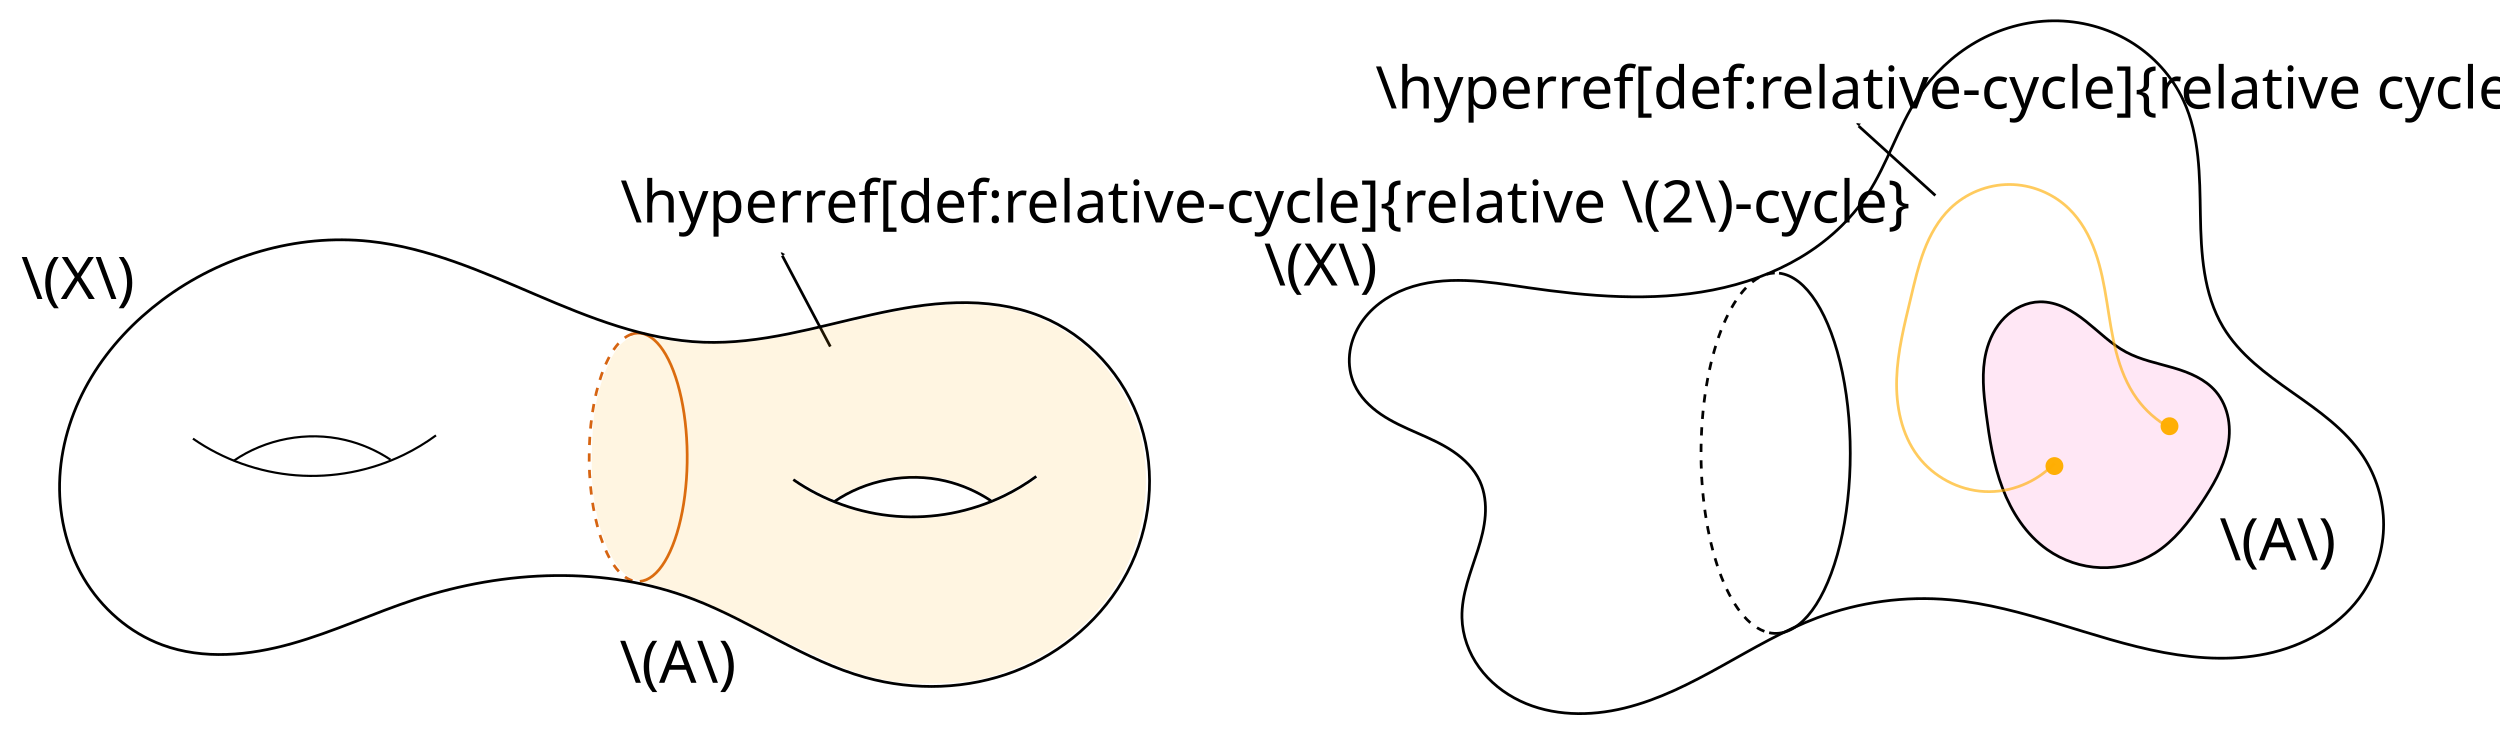
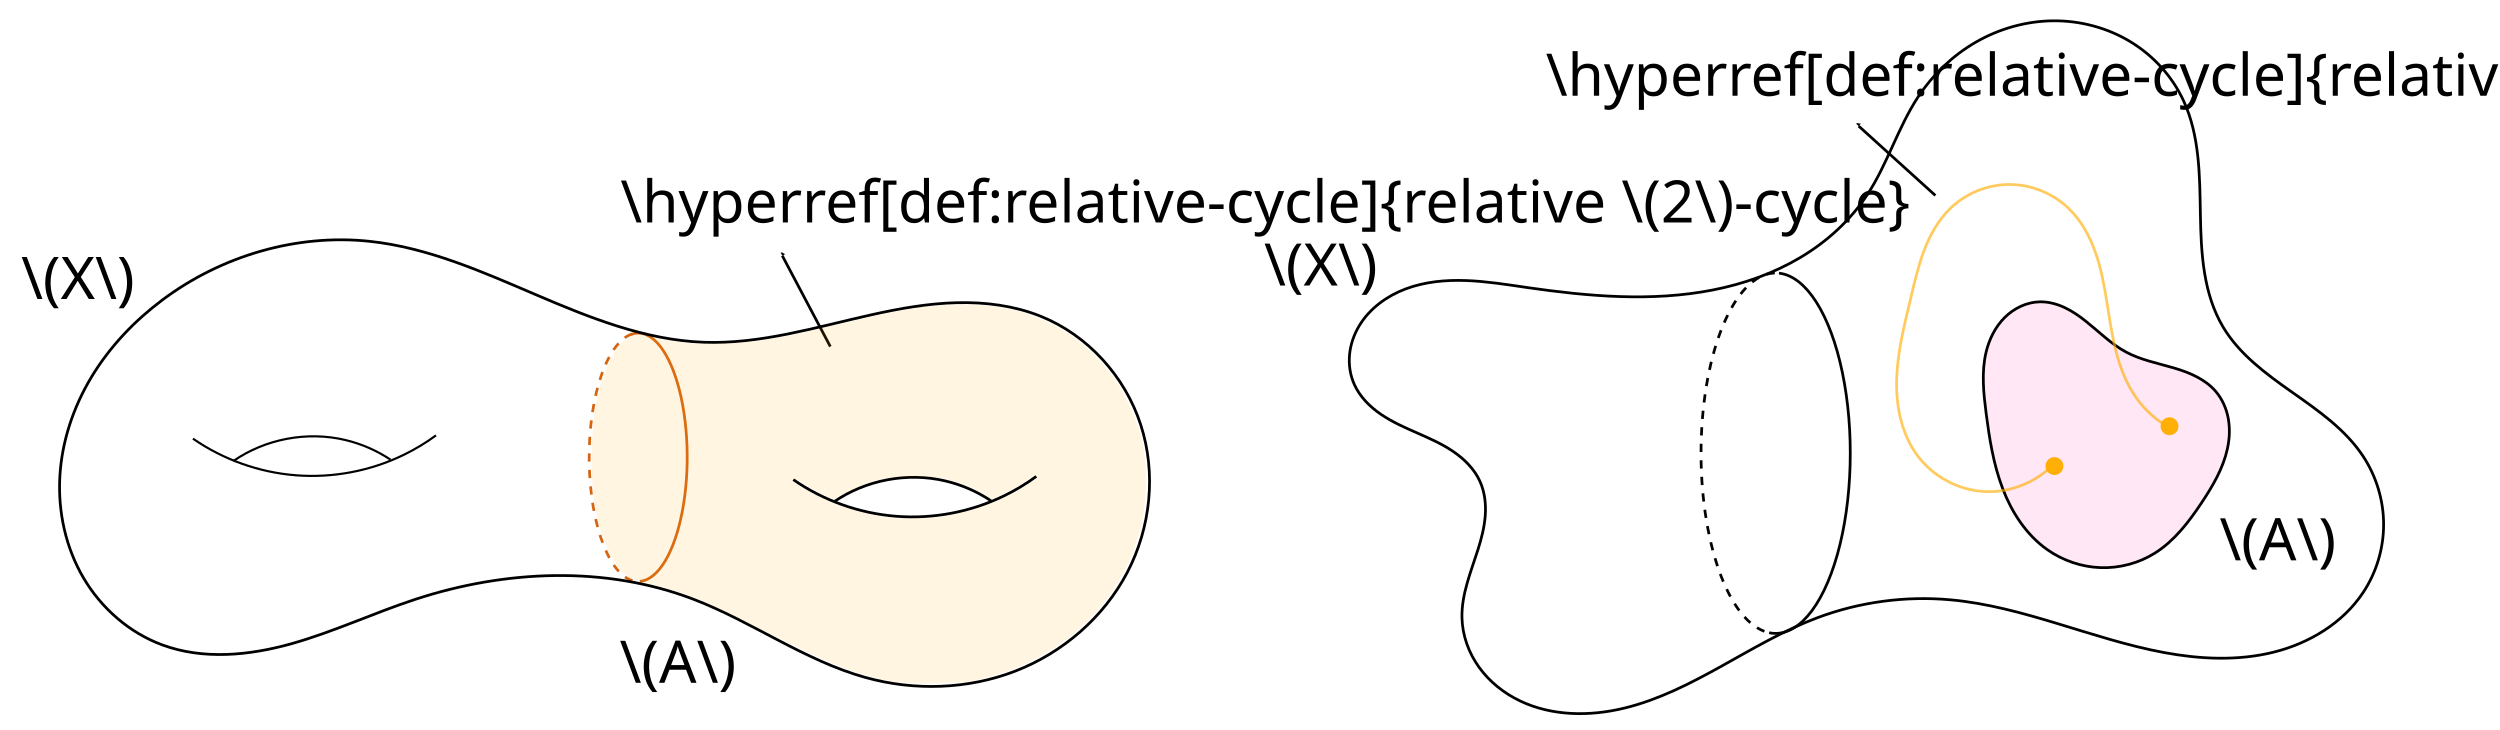
<svg xmlns="http://www.w3.org/2000/svg" width="240mm" height="70mm" viewBox="0 0 240 70" version="1.1" id="svg8">
  <defs id="defs2">
    <marker id="marker-arrow-1" orient="auto-start-reverse" refY="0" refX="0" markerHeight="3" markerWidth="2">
      <g transform="scale(1.393333)" id="g7550">
        <path d="M -1.554,2.072 C -1.425,1.295 0,0.13 0.389,0 0,-0.13 -1.425,-1.295 -1.554,-2.072" style="fill:none;stroke:#000000;stroke-linecap:round;stroke-linejoin:round;stroke-miterlimit:10;stroke-dasharray:none;stroke-opacity:1" id="path7548" />
+ 
+ 



0" /&gt;
   </g>
    </marker>
    <marker id="marker-arrow-1-1" orient="auto-start-reverse" refY="0" refX="0" markerHeight="3" markerWidth="2">
      <g transform="scale(1.393333)" id="g10827">
        <path d="M -1.554,2.072 C -1.425,1.295 0,0.13 0.389,0 0,-0.13 -1.425,-1.295 -1.554,-2.072" style="fill:none;stroke:#000000;stroke-linecap:round;stroke-linejoin:round;stroke-miterlimit:10;stroke-dasharray:none;stroke-opacity:1" id="path10825" />


+ 
+ 
0" /&gt;
   </g>
    </marker>
    <marker id="marker-arrow-1-3" orient="auto-start-reverse" refY="0" refX="0" markerHeight="3" markerWidth="2">
      <g transform="scale(1.393333)" id="g22564">
        <path d="M -1.554,2.072 C -1.425,1.295 0,0.13 0.389,0 0,-0.13 -1.425,-1.295 -1.554,-2.072" style="fill:none;stroke:#000000;stroke-linecap:round;stroke-linejoin:round;stroke-miterlimit:10;stroke-dasharray:none;stroke-opacity:1" id="path22562" />
+ 
+ 


0" /&gt;
   </g>
    </marker>
  </defs>
  <g id="layer1" transform="translate(0,-177)">
    <path style="font-variation-settings:normal;opacity:0.99;vector-effect:none;fill:none;fill-opacity:1;fill-rule:evenodd;stroke:#d6630f;stroke-width:0.265;stroke-linecap:butt;stroke-linejoin:round;stroke-miterlimit:4;stroke-dasharray:0.794, 0.794;stroke-dashoffset:0;stroke-opacity:1;-inkscape-stroke:none;marker-start:none;marker-end:none;stop-color:#000000;stop-opacity:1" id="path902" d="m 60.71,232.738 a 4.706,11.923 0 0 1 -4.14,-12.628 4.706,11.923 0 0 1 4.761,-11.133" />
    <path style="font-variation-settings:normal;opacity:0.99;vector-effect:none;fill:none;fill-opacity:1;fill-rule:evenodd;stroke:#d6630f;stroke-width:0.265;stroke-linecap:butt;stroke-linejoin:round;stroke-miterlimit:4;stroke-dasharray:none;stroke-dashoffset:0;stroke-opacity:1;-inkscape-stroke:none;stop-color:#000000;stop-opacity:1" id="path1366" d="m 60.578,209.104 a 4.706,11.923 0 0 1 4.483,4.746 4.706,11.923 0 0 1 0.437,12.261 4.706,11.923 0 0 1 -4.076,6.703" />
    <text xml:space="preserve" style="font-size:5.644px;line-height:1.25;font-family:sans-serif;letter-spacing:0px;word-spacing:0px;stroke-width:0.265" x="59.476" y="242.546" id="text2131">
      <tspan id="tspan2129" style="stroke-width:0.265" x="59.476" y="242.546">\(A\)</tspan>
    </text>
    <text xml:space="preserve" style="font-size:5.644px;line-height:1.25;font-family:sans-serif;letter-spacing:0px;word-spacing:0px;stroke-width:0.265" x="2.028" y="205.7" id="text2131-7">
      <tspan id="tspan2129-4" style="stroke-width:0.265" x="2.028" y="205.7">\(X\)</tspan>
    </text>
    <text xml:space="preserve" style="font-size:5.644px;line-height:1.25;font-family:sans-serif;letter-spacing:0px;word-spacing:0px;stroke-width:0.265" x="142.072" y="213.48" id="text5801">
      <tspan id="tspan5799" style="stroke-width:0.265" x="142.072" y="213.48" />
    </text>
    <path style="fill:none;fill-opacity:1;stroke:#000000;stroke-width:0.265;stroke-linecap:butt;stroke-linejoin:miter;stroke-dasharray:none;stroke-opacity:1;marker-start:none;marker-end:url(#marker-arrow-1)" d="M 79.71,210.27 75.098,201.543" id="path7544" />
    <text xml:space="preserve" style="font-size:5.644px;line-height:1.25;font-family:sans-serif;letter-spacing:0px;word-spacing:0px;stroke-width:0.265" x="59.551" y="198.362" id="text8023">
      <tspan id="tspan8021" style="stroke-width:0.265" x="59.551" y="198.362">\hyperref[def:relative-cycle]{relative \(2\)-cycle}</tspan>
    </text>
    <path style="fill:none;fill-opacity:1;stroke:#000000;stroke-width:0.265;stroke-linecap:butt;stroke-linejoin:miter;stroke-dasharray:none;stroke-opacity:1;marker-start:none;marker-end:none" d="m 15.592,205.793 c -2.704,2.022 -5.074,4.516 -6.816,7.409 -1.742,2.893 -2.845,6.19 -3.031,9.562 -0.186,3.372 0.563,6.812 2.275,9.723 1.712,2.911 4.402,5.264 7.571,6.429 3.945,1.449 8.353,1.015 12.399,-0.122 4.046,-1.137 7.872,-2.942 11.865,-4.253 8.64,-2.837 18.263,-3.261 26.752,0 5.645,2.168 10.66,5.882 16.487,7.499 4.701,1.305 9.824,1.146 14.373,-0.615 4.549,-1.761 8.482,-5.146 10.747,-9.466 2.265,-4.321 2.801,-9.552 1.292,-14.191 -1.508,-4.639 -5.085,-8.599 -9.614,-10.412 -2.543,-1.018 -5.32,-1.368 -8.058,-1.296 -2.739,0.071 -5.451,0.553 -8.125,1.148 -5.348,1.19 -10.693,2.851 -16.169,2.648 -5.604,-0.208 -10.934,-2.355 -16.089,-4.561 -5.155,-2.206 -10.376,-4.53 -15.952,-5.126 -7.02,-0.751 -14.255,1.396 -19.909,5.625 z" id="path856" />
    <path style="fill:none;fill-opacity:1;stroke:#000000;stroke-width:0.208;stroke-linecap:butt;stroke-linejoin:miter;stroke-dasharray:none;stroke-opacity:1;marker-start:none;marker-end:none" d="m 18.524,219.11 c 2.912,2.018 6.366,3.247 9.898,3.519 3.532,0.273 7.134,-0.41 10.322,-1.957 1.091,-0.529 2.133,-1.158 3.111,-1.875" id="path860" />
    <path style="fill:none;fill-opacity:1;stroke:#000000;stroke-width:0.208;stroke-linecap:butt;stroke-linejoin:miter;stroke-dasharray:none;stroke-opacity:1;marker-start:none;marker-end:none" d="m 22.415,221.248 c 3.083,-2.123 7.076,-2.873 10.719,-2.011 1.549,0.366 3.033,1.011 4.358,1.893" id="path977" />
    <path style="fill:none;fill-opacity:1;stroke:#000000;stroke-width:0.265;stroke-linecap:butt;stroke-linejoin:miter;stroke-dasharray:none;stroke-opacity:1;marker-start:none;marker-end:none" d="m 76.155,223.045 c 2.912,2.018 6.366,3.247 9.898,3.519 3.532,0.273 7.134,-0.41 10.322,-1.957 1.091,-0.529 2.133,-1.158 3.111,-1.875" id="path860-7" />
    <path style="fill:none;fill-opacity:1;stroke:#000000;stroke-width:0.265;stroke-linecap:butt;stroke-linejoin:miter;stroke-dasharray:none;stroke-opacity:1;marker-start:none;marker-end:none" d="m 80.046,225.184 c 3.083,-2.123 7.076,-2.873 10.719,-2.011 1.549,0.366 3.033,1.011 4.358,1.893" id="path977-0" />
    <path style="opacity:0.99;fill:#ffad00;fill-opacity:0.12;stroke:none;stroke-width:0.143;stroke-linejoin:round;stroke-dasharray:none;stroke-opacity:1;marker-start:none;marker-end:none" d="m 85.482,242.382 c -3.286,-0.602 -5.204,-1.363 -12.024,-4.769 -6.141,-3.067 -7.514,-3.641 -10.521,-4.399 -1.063,-0.268 -2.149,-0.599 -2.413,-0.737 -1.684,-0.876 -3.125,-4.222 -3.605,-8.37 -0.22,-1.9 -0.102,-6.235 0.217,-7.966 0.443,-2.404 1.309,-4.673 2.235,-5.854 0.223,-0.284 0.694,-0.67 1.047,-0.858 l 0.642,-0.342 1.619,0.313 c 2.857,0.552 4.06,0.655 6.7,0.571 2.814,-0.089 5.104,-0.437 9.161,-1.393 7.535,-1.775 9.141,-2.079 12.108,-2.29 5.907,-0.42 10.715,1.141 14.24,4.625 1.495,1.478 2.437,2.779 3.353,4.634 1.397,2.828 1.883,5.187 1.748,8.473 -0.364,8.825 -6.804,16.145 -16.033,18.222 -1.921,0.432 -6.47,0.508 -8.473,0.141 z m 5.691,-15.904 c 1.703,-0.3 3.78,-0.982 5.331,-1.751 1.37,-0.679 3.078,-1.74 3.078,-1.911 0,-0.299 -0.256,-0.22 -1.05,0.326 -0.483,0.331 -1.415,0.869 -2.073,1.195 l -1.196,0.593 -0.793,-0.48 c -0.891,-0.539 -2.235,-1.079 -3.62,-1.455 -0.698,-0.189 -1.484,-0.253 -3.149,-0.253 -2.706,-7.9e-4 -3.884,0.269 -6.199,1.417 l -1.547,0.768 -0.987,-0.475 c -0.543,-0.261 -1.345,-0.706 -1.784,-0.987 -0.439,-0.282 -0.866,-0.512 -0.95,-0.512 -0.696,0 1.425,1.384 3.417,2.23 1.496,0.635 4.084,1.32 5.677,1.503 1.494,0.171 4.253,0.074 5.845,-0.206 z" id="path4645" />
    <path style="fill:none;stroke:#000000;stroke-width:0.265px;stroke-linecap:butt;stroke-linejoin:miter;stroke-opacity:1" d="m 146.553,204.597 c 5.926,0.856 11.998,1.394 17.873,0.243 2.938,-0.576 5.806,-1.578 8.381,-3.105 2.575,-1.527 4.851,-3.59 6.487,-6.098 1.911,-2.929 2.908,-6.38 4.825,-9.305 1.419,-2.164 3.335,-4.007 5.579,-5.295 2.244,-1.288 4.816,-2.014 7.403,-2.039 2.588,-0.025 5.185,0.658 7.4,1.996 2.215,1.338 4.036,3.333 5.121,5.682 1.556,3.369 1.551,7.217 1.616,10.928 0.064,3.711 0.276,7.596 2.175,10.784 1.572,2.638 4.133,4.509 6.644,6.276 2.511,1.767 5.105,3.569 6.797,6.131 1.274,1.93 1.971,4.236 1.973,6.549 0.002,2.312 -0.692,4.622 -1.973,6.547 -1.953,2.938 -5.188,4.878 -8.613,5.724 -3.425,0.846 -7.034,0.674 -10.502,0.028 -6.936,-1.291 -13.492,-4.434 -20.519,-5.063 -4.308,-0.386 -8.702,0.203 -12.752,1.723 -6.398,2.401 -11.879,7.055 -18.519,8.673 -3.32,0.809 -6.944,0.786 -10.026,-0.688 -1.541,-0.737 -2.922,-1.831 -3.923,-3.216 -1.001,-1.384 -1.612,-3.062 -1.651,-4.77 -0.052,-2.244 0.852,-4.381 1.529,-6.521 0.339,-1.07 0.624,-2.164 0.706,-3.284 0.082,-1.119 -0.049,-2.27 -0.512,-3.292 -0.538,-1.184 -1.496,-2.137 -2.572,-2.867 -1.076,-0.73 -2.275,-1.256 -3.465,-1.779 -1.191,-0.523 -2.389,-1.051 -3.463,-1.783 -1.074,-0.732 -2.03,-1.69 -2.561,-2.876 -0.399,-0.89 -0.546,-1.887 -0.454,-2.859 0.092,-0.971 0.42,-1.916 0.92,-2.753 1.001,-1.675 2.672,-2.886 4.501,-3.566 1.829,-0.68 3.812,-0.86 5.762,-0.79 1.95,0.07 3.882,0.383 5.813,0.662 z" id="path5160" />
    <path style="fill:#ff32ad;fill-opacity:0.12;stroke:#000000;stroke-width:0.265;stroke-linecap:butt;stroke-linejoin:miter;stroke-dasharray:none;stroke-opacity:1;marker-start:none;marker-end:none" d="m 190.667,216.659 c -0.251,-1.948 -0.458,-3.949 0,-5.859 0.296,-1.234 0.879,-2.416 1.777,-3.313 0.898,-0.897 2.124,-1.491 3.392,-1.512 0.813,-0.014 1.62,0.202 2.357,0.546 0.737,0.343 1.41,0.811 2.047,1.318 1.274,1.012 2.432,2.195 3.867,2.962 1.402,0.749 2.988,1.057 4.514,1.502 1.526,0.445 3.074,1.078 4.103,2.289 0.626,0.737 1.022,1.654 1.193,2.606 0.17,0.951 0.12,1.935 -0.085,2.879 -0.41,1.889 -1.415,3.591 -2.487,5.199 -1.227,1.841 -2.606,3.651 -4.48,4.825 -1.549,0.97 -3.393,1.457 -5.22,1.392 -1.826,-0.065 -3.628,-0.681 -5.12,-1.737 -2.011,-1.423 -3.409,-3.588 -4.283,-5.892 -0.873,-2.304 -1.261,-4.761 -1.576,-7.204 z" id="path5164" />
    <text xml:space="preserve" style="font-size:5.644px;line-height:1.25;font-family:sans-serif;letter-spacing:0px;word-spacing:0px;stroke-width:0.265" x="213.068" y="230.789" id="text5459">
      <tspan id="tspan5457" style="stroke-width:0.265" x="213.068" y="230.789">\(A\)</tspan>
    </text>
    <path style="fill:none;stroke:#ffad00;stroke-width:0.265px;stroke-linecap:butt;stroke-linejoin:miter;stroke-opacity:0.632" d="m 197.215,221.484 c -1.7,1.818 -4.223,2.834 -6.709,2.703 -2.485,-0.131 -4.888,-1.407 -6.388,-3.393 -1.579,-2.091 -2.121,-4.816 -2.037,-7.435 0.084,-2.619 0.741,-5.18 1.348,-7.729 0.369,-1.548 0.722,-3.106 1.289,-4.594 0.567,-1.487 1.36,-2.913 2.502,-4.022 1.503,-1.461 3.589,-2.305 5.686,-2.303 2.096,0.001 4.18,0.847 5.688,2.303 1.181,1.14 1.997,2.616 2.549,4.162 0.551,1.546 0.851,3.169 1.112,4.79 0.261,1.621 0.488,3.25 0.901,4.839 0.414,1.588 1.023,3.146 1.986,4.475 0.818,1.129 1.885,2.077 3.102,2.757" id="path6294" />
    <path style="font-variation-settings:normal;opacity:0.99;vector-effect:none;fill:#ffad00;fill-opacity:0.988;fill-rule:evenodd;stroke:none;stroke-width:0.265;stroke-linecap:butt;stroke-linejoin:round;stroke-miterlimit:4;stroke-dasharray:none;stroke-dashoffset:0;stroke-opacity:1;-inkscape-stroke:none;marker-start:none;marker-end:none;stop-color:#000000;stop-opacity:1" id="path6320" d="m 197.124,-220.89 a 0.859,0.859 0 0 1 -0.752,-0.948 0.859,0.859 0 0 1 0.943,-0.759 0.859,0.859 0 0 1 0.765,0.938 0.859,0.859 0 0 1 -0.933,0.772" transform="scale(1,-1)" />
    <path style="font-variation-settings:normal;opacity:0.99;vector-effect:none;fill:#ffad00;fill-opacity:0.988;fill-rule:evenodd;stroke:none;stroke-width:0.265;stroke-linecap:butt;stroke-linejoin:round;stroke-miterlimit:4;stroke-dasharray:none;stroke-dashoffset:0;stroke-opacity:1;-inkscape-stroke:none;marker-start:none;marker-end:none;stop-color:#000000;stop-opacity:1" id="path6320-6" transform="scale(1,-1)" d="m 208.172,-217.065 a 0.859,0.859 0 0 1 -0.752,-0.948 0.859,0.859 0 0 1 0.943,-0.759 0.859,0.859 0 0 1 0.765,0.938 0.859,0.859 0 0 1 -0.933,0.772" />
    <text xml:space="preserve" style="font-size:5.644px;line-height:1.25;font-family:sans-serif;letter-spacing:0px;word-spacing:0px;stroke-width:0.265" x="121.343" y="204.416" id="text7638">
      <tspan id="tspan7636" style="stroke-width:0.265" x="121.343" y="204.416">\(X\)</tspan>
    </text>
-     <text xml:space="preserve" style="font-size:5.644px;line-height:1.25;font-family:sans-serif;letter-spacing:0px;word-spacing:0px;stroke-width:0.265" x="132.035" y="187.416" id="text11300">
-       <tspan id="tspan11298" style="stroke-width:0.265" x="132.035" y="187.416">\hyperref[def:relative-cycle]{relative cycle}</tspan>
+     <text xml:space="preserve" style="font-size:5.644px;line-height:1.25;font-family:sans-serif;letter-spacing:0px;word-spacing:0px;stroke-width:0.265" x="148.385" y="186.189" id="text11300">
+       <tspan id="tspan11298" style="stroke-width:0.265" x="148.385" y="186.189">\hyperref[def:relative-cycle]{relative cycle}</tspan>
    </text>
    <path style="fill:none;fill-opacity:1;stroke:#000000;stroke-width:0.265;stroke-linecap:butt;stroke-linejoin:miter;stroke-dasharray:none;stroke-opacity:1;marker-start:none;marker-end:url(#marker-arrow-1)" d="m 185.796,195.767 -7.366,-6.666" id="path22558" />
    <path style="font-variation-settings:normal;opacity:0.99;vector-effect:none;fill:none;fill-opacity:1;fill-rule:evenodd;stroke:#000000;stroke-width:0.265;stroke-linecap:butt;stroke-linejoin:round;stroke-miterlimit:4;stroke-dasharray:none;stroke-dashoffset:0;stroke-opacity:1;-inkscape-stroke:none;marker-start:none;marker-end:none;stop-color:#000000;stop-opacity:1" id="path925" d="m 170.786,203.225 a 7.164,17.3 0 0 1 6.082,9.536 7.164,17.3 0 0 1 -0.481,17.473 7.164,17.3 0 0 1 -6.551,7.507" />
    <path style="font-variation-settings:normal;opacity:0.99;vector-effect:none;fill:none;fill-opacity:1;fill-rule:evenodd;stroke:#000000;stroke-width:0.265;stroke-linecap:butt;stroke-linejoin:round;stroke-miterlimit:4;stroke-dasharray:0.794, 0.794;stroke-dashoffset:0;stroke-opacity:1;-inkscape-stroke:none;marker-start:none;marker-end:none;stop-color:#000000;stop-opacity:1" id="path1901" d="m 169.382,237.608 a 7.164,17.3 0 0 1 -6.055,-18.619 7.164,17.3 0 0 1 7.309,-15.777" />
  </g>
</svg>
